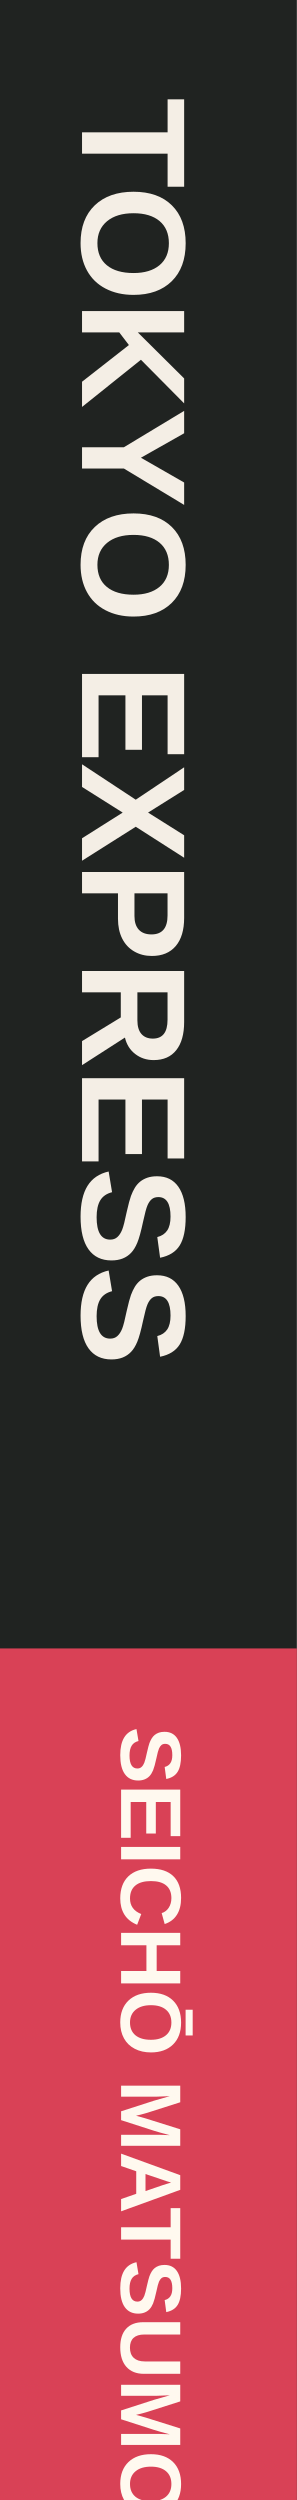
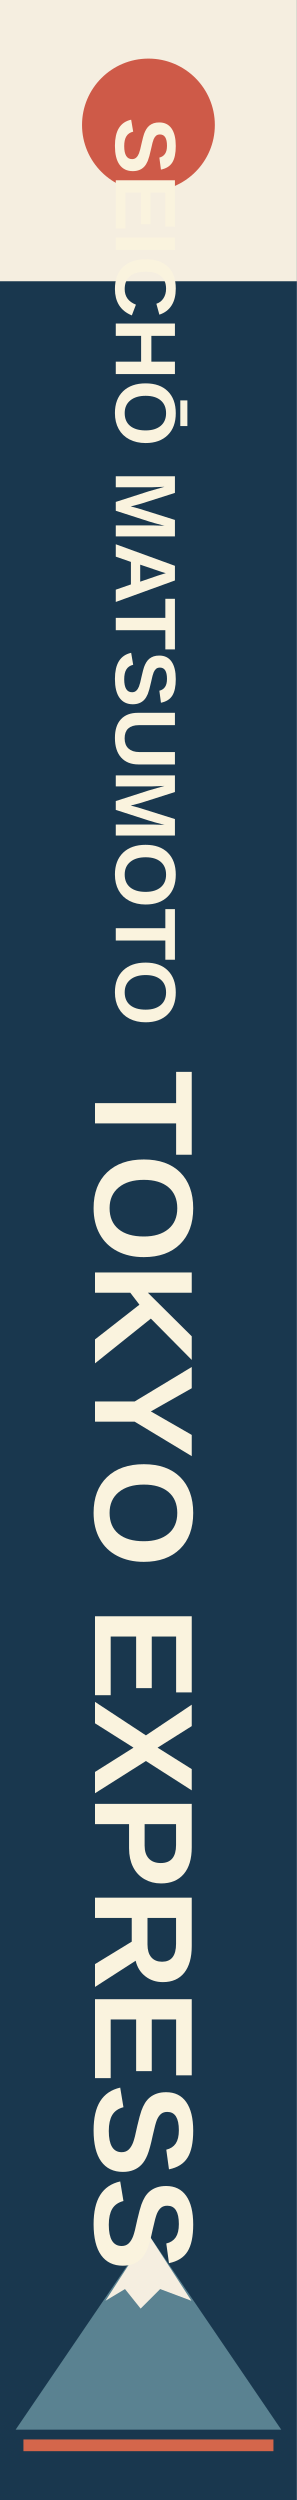
<svg xmlns="http://www.w3.org/2000/svg" width="76" height="640" viewBox="0 0 76 640">
-   <rect width="100%" height="100%" fill="#202321" />
-   <text x="0" y="0" transform="translate(21 25) rotate(90)" fill="#f4eee5" font-family="Arial, sans-serif" font-size="38" font-weight="900" textLength="365" lengthAdjust="spacingAndGlyphs">TOKYO EXPRESS</text>
-   <rect x="0" y="422" width="76" height="218" fill="#d94156" />
-   <text x="0" y="0" transform="translate(31 442) rotate(90)" fill="#fff9ef" font-family="Arial, sans-serif" font-size="22" font-weight="700" textLength="171" lengthAdjust="spacingAndGlyphs">SEICHŌ MATSUMOTO</text>
+   <rect width="76" height="640" fill="#19374e" />
+   <rect x="0" y="0" width="76" height="72" fill="#f5eee0" />
+   <circle cx="38" cy="32" r="17" fill="#ce5a48" />
+   <path d="M4 622L38 572L72 622Z" fill="#5a8291" />
+   <path d="M27 589L38 572L49 589L41 586L36 591L32 586Z" fill="#f5eee0" />
+   <path d="M6 626H70" stroke="#d4664b" stroke-width="3" />
+   <text transform="translate(29.64 30) rotate(90)" fill="#faf3de" font-family="Arial, sans-serif" font-size="22" font-weight="700" textLength="205" lengthAdjust="spacingAndGlyphs">SEICHŌ MATSUMOTO</text>
+   <text transform="translate(24.32 274) rotate(90)" fill="#faf3de" font-family="Arial, sans-serif" font-size="36" font-weight="700" textLength="278" lengthAdjust="spacingAndGlyphs">TOKYO EXPRESS</text>
</svg>
